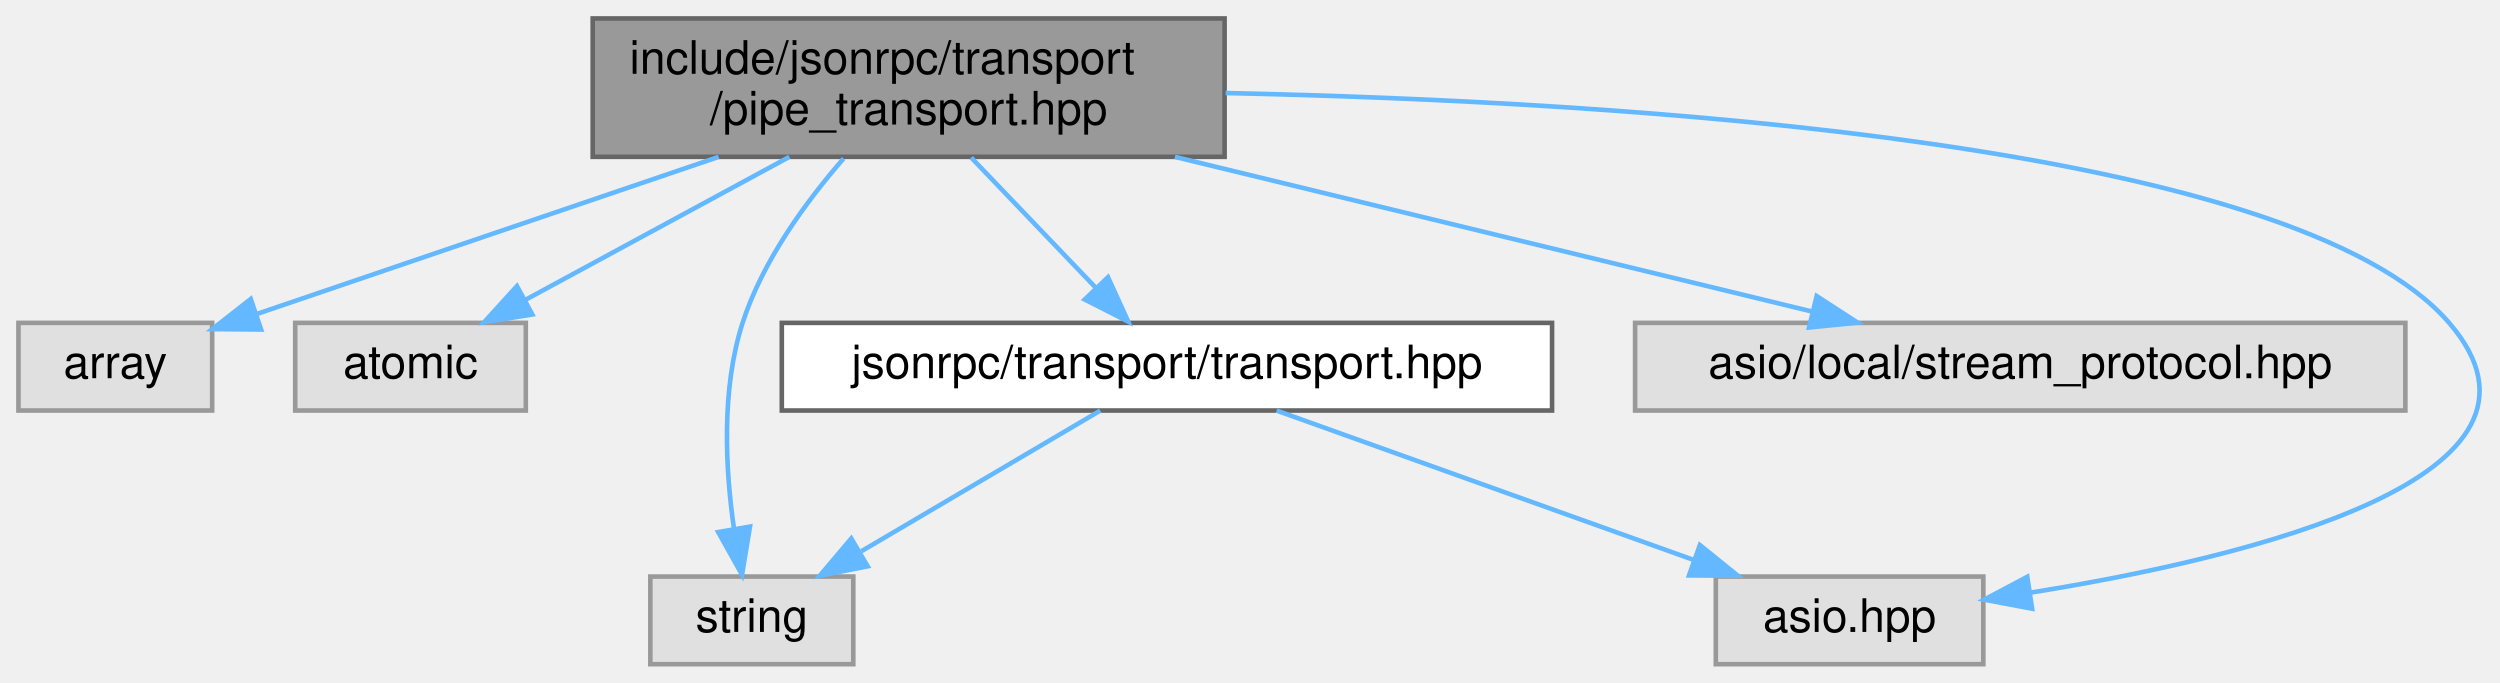
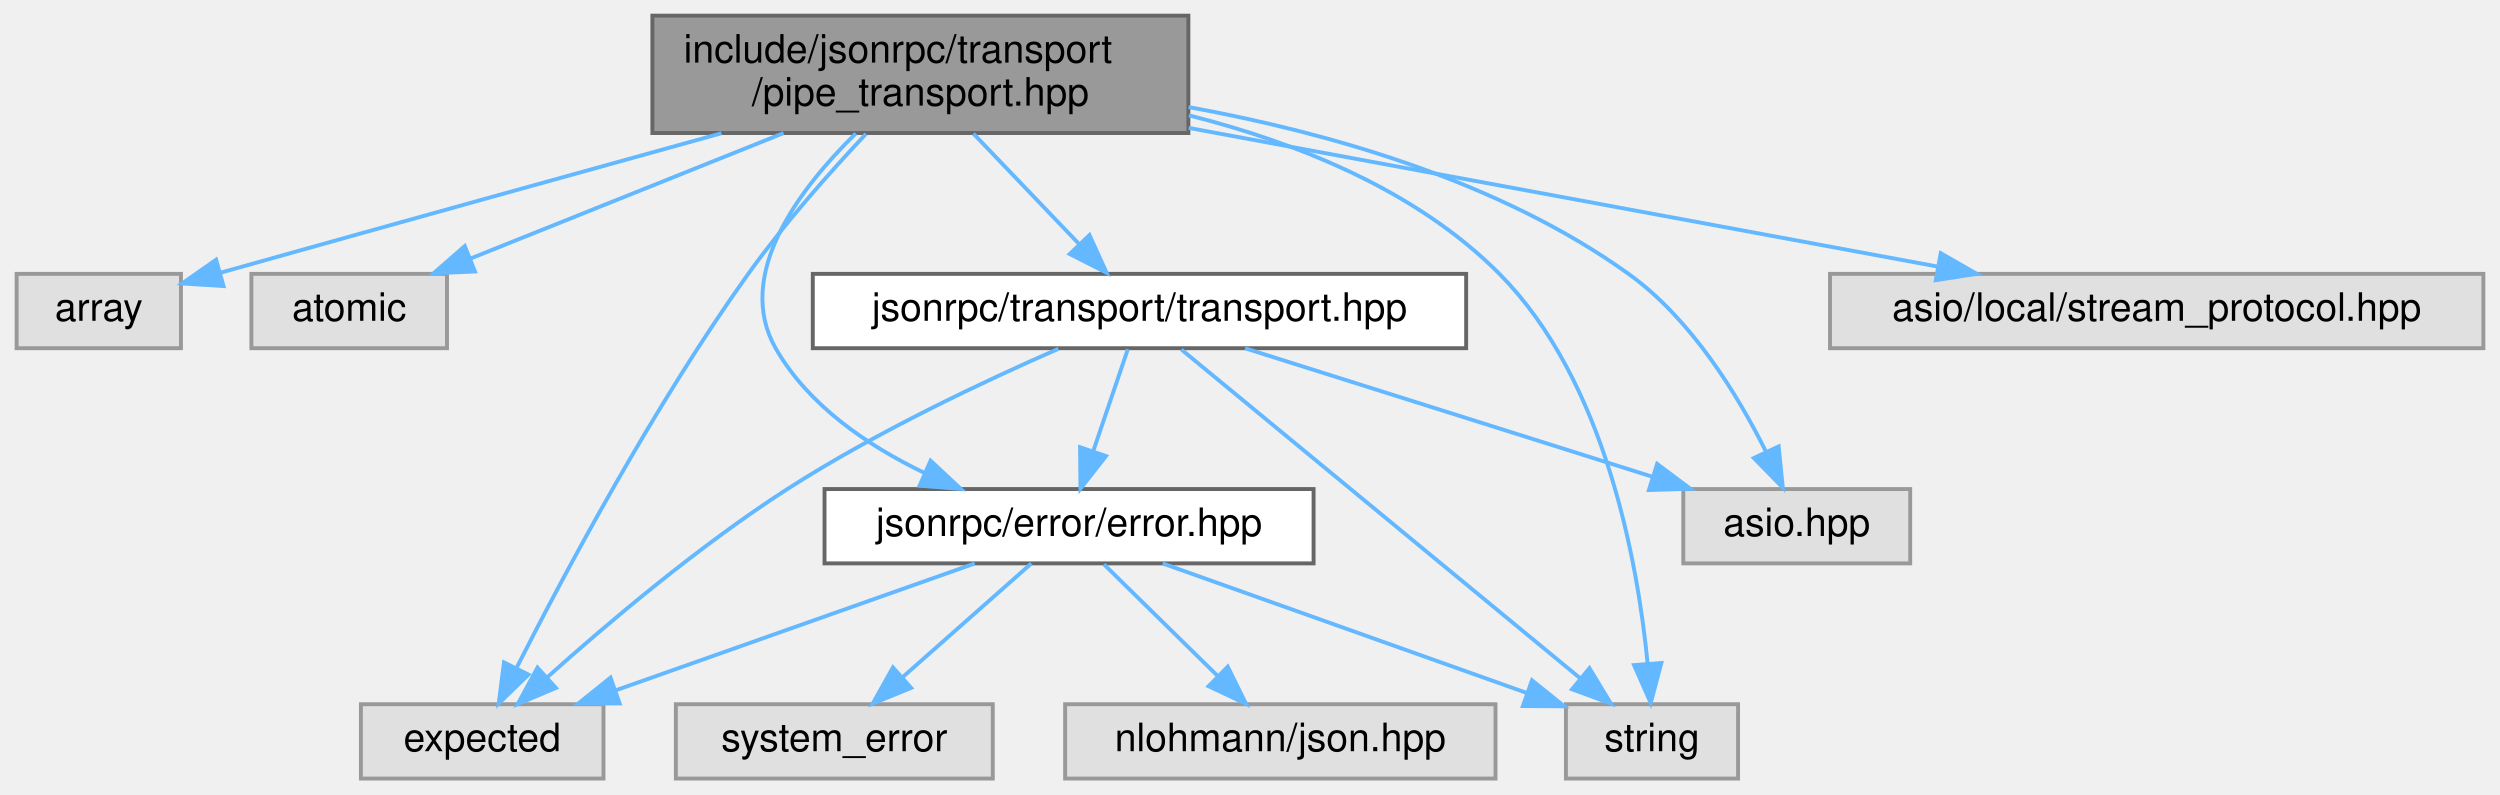
- <svg xmlns="http://www.w3.org/2000/svg" xmlns:xlink="http://www.w3.org/1999/xlink" width="542pt" height="148pt" viewBox="0.00 0.00 542.02 148.00">
-   <g id="graph0" class="graph" transform="scale(1 1) rotate(0) translate(4 144)">
+ <svg xmlns="http://www.w3.org/2000/svg" xmlns:xlink="http://www.w3.org/1999/xlink" width="639pt" height="203pt" viewBox="0.00 0.00 638.50 203.00">
+   <g id="graph0" class="graph" transform="scale(1 1) rotate(0) translate(4 199)">
    <g id="Node000001" class="node">
      <g id="a_Node000001">
        <a xlink:title=" ">
-           <polygon fill="#999999" stroke="#666666" points="261.5,-140 124.5,-140 124.5,-110 261.5,-110 261.5,-140" />
-           <text text-anchor="start" x="132.5" y="-128" font-family="Helvetica,sans-Serif" font-size="10.00">include/jsonrpc/transport</text>
-           <text text-anchor="middle" x="193" y="-117" font-family="Helvetica,sans-Serif" font-size="10.00">/pipe_transport.hpp</text>
+           <polygon fill="#999999" stroke="#666666" points="299.5,-195 162.5,-195 162.5,-165 299.5,-165 299.5,-195" />
+           <text text-anchor="start" x="170.5" y="-183" font-family="Helvetica,sans-Serif" font-size="10.00">include/jsonrpc/transport</text>
+           <text text-anchor="middle" x="231" y="-172" font-family="Helvetica,sans-Serif" font-size="10.00">/pipe_transport.hpp</text>
        </a>
      </g>
    </g>
    <g id="Node000002" class="node">
      <g id="a_Node000002">
        <a xlink:title=" ">
-           <polygon fill="#e0e0e0" stroke="#999999" points="42,-74 0,-74 0,-55 42,-55 42,-74" />
-           <text text-anchor="middle" x="21" y="-62" font-family="Helvetica,sans-Serif" font-size="10.00">array</text>
+           <polygon fill="#e0e0e0" stroke="#999999" points="42,-129 0,-129 0,-110 42,-110 42,-129" />
+           <text text-anchor="middle" x="21" y="-117" font-family="Helvetica,sans-Serif" font-size="10.00">array</text>
        </a>
      </g>
    </g>
    <g id="edge1_Node000001_Node000002" class="edge">
      <g id="a_edge1_Node000001_Node000002">
        <a xlink:title=" ">
-           <path fill="none" stroke="#63b8ff" d="M151.8,-109.99C121,-99.51 79.56,-85.42 51.64,-75.92" />
-           <polygon fill="#63b8ff" stroke="#63b8ff" points="52.61,-72.56 42.02,-72.65 50.36,-79.18 52.61,-72.56" />
+           <path fill="none" stroke="#63b8ff" d="M180.16,-164.95C146.35,-155.59 100.7,-142.93 52.07,-129.29" />
+           <polygon fill="#63b8ff" stroke="#63b8ff" points="52.88,-125.88 42.3,-126.55 50.98,-132.62 52.88,-125.88" />
        </a>
      </g>
    </g>
    <g id="Node000003" class="node">
      <g id="a_Node000003">
        <a xlink:title=" ">
-           <polygon fill="#e0e0e0" stroke="#999999" points="110,-74 60,-74 60,-55 110,-55 110,-74" />
-           <text text-anchor="middle" x="85" y="-62" font-family="Helvetica,sans-Serif" font-size="10.00">atomic</text>
+           <polygon fill="#e0e0e0" stroke="#999999" points="110,-129 60,-129 60,-110 110,-110 110,-129" />
+           <text text-anchor="middle" x="85" y="-117" font-family="Helvetica,sans-Serif" font-size="10.00">atomic</text>
        </a>
      </g>
    </g>
    <g id="edge2_Node000001_Node000003" class="edge">
      <g id="a_edge2_Node000001_Node000003">
        <a xlink:title=" ">
-           <path fill="none" stroke="#63b8ff" d="M167.13,-109.99C149.76,-100.58 126.99,-88.24 109.83,-78.95" />
-           <polygon fill="#63b8ff" stroke="#63b8ff" points="111.41,-75.82 100.95,-74.14 108.08,-81.98 111.41,-75.82" />
+           <path fill="none" stroke="#63b8ff" d="M196.03,-164.99C171.67,-155.23 139.47,-142.33 116.03,-132.93" />
+           <polygon fill="#63b8ff" stroke="#63b8ff" points="117.15,-129.61 106.56,-129.14 114.54,-136.11 117.15,-129.61" />
        </a>
      </g>
    </g>
    <g id="Node000004" class="node">
      <g id="a_Node000004">
        <a xlink:title=" ">
-           <polygon fill="#e0e0e0" stroke="#999999" points="181,-19 137,-19 137,0 181,0 181,-19" />
-           <text text-anchor="middle" x="159" y="-7" font-family="Helvetica,sans-Serif" font-size="10.00">string</text>
+           <polygon fill="#e0e0e0" stroke="#999999" points="150,-19 88,-19 88,0 150,0 150,-19" />
+           <text text-anchor="middle" x="119" y="-7" font-family="Helvetica,sans-Serif" font-size="10.00">expected</text>
        </a>
      </g>
    </g>
    <g id="edge3_Node000001_Node000004" class="edge">
      <g id="a_edge3_Node000001_Node000004">
        <a xlink:title=" ">
-           <path fill="none" stroke="#63b8ff" d="M178.89,-109.63C170.77,-100.31 161.33,-87.44 157,-74 152.34,-59.55 153.27,-42.28 155.13,-29.4" />
-           <polygon fill="#63b8ff" stroke="#63b8ff" points="158.6,-29.84 156.88,-19.39 151.71,-28.64 158.6,-29.84" />
+           <path fill="none" stroke="#63b8ff" d="M217.09,-164.77C208,-155.1 196.15,-141.79 187,-129 162.83,-95.23 139.91,-52.22 127.84,-28.41" />
+           <polygon fill="#63b8ff" stroke="#63b8ff" points="130.83,-26.57 123.22,-19.19 124.57,-29.7 130.83,-26.57" />
        </a>
      </g>
    </g>
    <g id="Node000005" class="node">
      <g id="a_Node000005">
        <a xlink:title=" ">
-           <polygon fill="#e0e0e0" stroke="#999999" points="426,-19 368,-19 368,0 426,0 426,-19" />
-           <text text-anchor="middle" x="397" y="-7" font-family="Helvetica,sans-Serif" font-size="10.00">asio.hpp</text>
+           <polygon fill="#e0e0e0" stroke="#999999" points="440,-19 396,-19 396,0 440,0 440,-19" />
+           <text text-anchor="middle" x="418" y="-7" font-family="Helvetica,sans-Serif" font-size="10.00">string</text>
        </a>
      </g>
    </g>
    <g id="edge4_Node000001_Node000005" class="edge">
      <g id="a_edge4_Node000001_Node000005">
        <a xlink:title=" ">
-           <path fill="none" stroke="#63b8ff" d="M261.72,-123.83C349.32,-121.99 493.47,-112.93 527,-74 555.71,-40.67 484.28,-23.22 436.3,-15.53" />
-           <polygon fill="#63b8ff" stroke="#63b8ff" points="436.58,-12.03 426.17,-13.99 435.53,-18.95 436.58,-12.03" />
+           <path fill="none" stroke="#63b8ff" d="M299.63,-169.52C327.43,-162.5 357.89,-150.27 379,-129 406.11,-101.68 414.37,-55.19 416.89,-29.31" />
+           <polygon fill="#63b8ff" stroke="#63b8ff" points="420.39,-29.54 417.68,-19.3 413.41,-29 420.39,-29.54" />
        </a>
      </g>
    </g>
    <g id="Node000006" class="node">
      <g id="a_Node000006">
        <a xlink:title=" ">
-           <polygon fill="#e0e0e0" stroke="#999999" points="517.5,-74 350.5,-74 350.5,-55 517.5,-55 517.5,-74" />
-           <text text-anchor="middle" x="434" y="-62" font-family="Helvetica,sans-Serif" font-size="10.00">asio/local/stream_protocol.hpp</text>
+           <polygon fill="#e0e0e0" stroke="#999999" points="484,-74 426,-74 426,-55 484,-55 484,-74" />
+           <text text-anchor="middle" x="455" y="-62" font-family="Helvetica,sans-Serif" font-size="10.00">asio.hpp</text>
        </a>
      </g>
    </g>
    <g id="edge5_Node000001_Node000006" class="edge">
      <g id="a_edge5_Node000001_Node000006">
        <a xlink:title=" ">
-           <path fill="none" stroke="#63b8ff" d="M250.73,-109.99C293.04,-99.72 349.68,-85.97 388.73,-76.49" />
-           <polygon fill="#63b8ff" stroke="#63b8ff" points="389.87,-79.81 398.76,-74.05 388.22,-73.01 389.87,-79.81" />
+           <path fill="none" stroke="#63b8ff" d="M299.55,-171.63C335.67,-165.04 379.16,-152.57 412,-129 428.02,-117.51 439.89,-98.07 447.05,-83.72" />
+           <polygon fill="#63b8ff" stroke="#63b8ff" points="450.37,-84.89 451.43,-74.35 444.03,-81.93 450.37,-84.89" />
        </a>
      </g>
    </g>
    <g id="Node000007" class="node">
      <g id="a_Node000007">
-         <a xlink:href="transport_8hpp.html" target="_top" xlink:title=" ">
-           <polygon fill="white" stroke="#666666" points="332.5,-74 165.5,-74 165.5,-55 332.5,-55 332.5,-74" />
-           <text text-anchor="middle" x="249" y="-62" font-family="Helvetica,sans-Serif" font-size="10.00">jsonrpc/transport/transport.hpp</text>
+         <a xlink:title=" ">
+           <polygon fill="#e0e0e0" stroke="#999999" points="630.5,-129 463.5,-129 463.5,-110 630.5,-110 630.5,-129" />
+           <text text-anchor="middle" x="547" y="-117" font-family="Helvetica,sans-Serif" font-size="10.00">asio/local/stream_protocol.hpp</text>
        </a>
      </g>
    </g>
    <g id="edge6_Node000001_Node000007" class="edge">
      <g id="a_edge6_Node000001_Node000007">
        <a xlink:title=" ">
-           <path fill="none" stroke="#63b8ff" d="M206.56,-109.84C214.68,-101.35 225.05,-90.52 233.5,-81.69" />
-           <polygon fill="#63b8ff" stroke="#63b8ff" points="236.22,-83.91 240.61,-74.27 231.17,-79.07 236.22,-83.91" />
-         </a>
-       </g>
-     </g>
-     <g id="edge7_Node000007_Node000004" class="edge">
-       <g id="a_edge7_Node000007_Node000004">
-         <a xlink:title=" ">
-           <path fill="none" stroke="#63b8ff" d="M234.54,-54.98C220.58,-46.77 199.21,-34.18 182.75,-24.49" />
-           <polygon fill="#63b8ff" stroke="#63b8ff" points="184.12,-21.23 173.72,-19.17 180.56,-27.26 184.12,-21.23" />
-         </a>
-       </g>
-     </g>
-     <g id="edge8_Node000007_Node000005" class="edge">
-       <g id="a_edge8_Node000007_Node000005">
-         <a xlink:title=" ">
-           <path fill="none" stroke="#63b8ff" d="M272.78,-54.98C297.23,-46.23 335.53,-32.51 363.15,-22.62" />
-           <polygon fill="#63b8ff" stroke="#63b8ff" points="364.55,-25.84 372.79,-19.17 362.19,-19.25 364.55,-25.84" />
+           <path fill="none" stroke="#63b8ff" d="M299.57,-166.31C356.87,-155.7 437.56,-140.76 491.02,-130.86" />
+           <polygon fill="#63b8ff" stroke="#63b8ff" points="491.81,-134.28 501.01,-129.01 490.54,-127.39 491.81,-134.28" />
+         </a>
+       </g>
+     </g>
+     <g id="Node000008" class="node">
+       <g id="a_Node000008">
+         <a xlink:href="error_8hpp.html" target="_top" xlink:title=" ">
+           <polygon fill="white" stroke="#666666" points="331.5,-74 206.5,-74 206.5,-55 331.5,-55 331.5,-74" />
+           <text text-anchor="middle" x="269" y="-62" font-family="Helvetica,sans-Serif" font-size="10.00">jsonrpc/error/error.hpp</text>
+         </a>
+       </g>
+     </g>
+     <g id="edge7_Node000001_Node000008" class="edge">
+       <g id="a_edge7_Node000001_Node000008">
+         <a xlink:title=" ">
+           <path fill="none" stroke="#63b8ff" d="M214.48,-164.88C200.17,-150.85 183.31,-128.78 194,-110 202.3,-95.43 217.45,-85.14 231.98,-78.15" />
+           <polygon fill="#63b8ff" stroke="#63b8ff" points="233.61,-81.25 241.35,-74.02 230.79,-74.85 233.61,-81.25" />
+         </a>
+       </g>
+     </g>
+     <g id="Node000011" class="node">
+       <g id="a_Node000011">
+         <a xlink:href="transport_8hpp.html" target="_top" xlink:title=" ">
+           <polygon fill="white" stroke="#666666" points="370.5,-129 203.5,-129 203.5,-110 370.5,-110 370.5,-129" />
+           <text text-anchor="middle" x="287" y="-117" font-family="Helvetica,sans-Serif" font-size="10.00">jsonrpc/transport/transport.hpp</text>
+         </a>
+       </g>
+     </g>
+     <g id="edge12_Node000001_Node000011" class="edge">
+       <g id="a_edge12_Node000001_Node000011">
+         <a xlink:title=" ">
+           <path fill="none" stroke="#63b8ff" d="M244.56,-164.84C252.68,-156.35 263.05,-145.52 271.5,-136.69" />
+           <polygon fill="#63b8ff" stroke="#63b8ff" points="274.22,-138.91 278.61,-129.27 269.17,-134.07 274.22,-138.91" />
+         </a>
+       </g>
+     </g>
+     <g id="edge8_Node000008_Node000004" class="edge">
+       <g id="a_edge8_Node000008_Node000004">
+         <a xlink:title=" ">
+           <path fill="none" stroke="#63b8ff" d="M244.9,-54.98C220.12,-46.23 181.3,-32.51 153.31,-22.62" />
+           <polygon fill="#63b8ff" stroke="#63b8ff" points="154.13,-19.2 143.54,-19.17 151.8,-25.8 154.13,-19.2" />
+         </a>
+       </g>
+     </g>
+     <g id="edge9_Node000008_Node000005" class="edge">
+       <g id="a_edge9_Node000008_Node000005">
+         <a xlink:title=" ">
+           <path fill="none" stroke="#63b8ff" d="M292.94,-54.98C318.14,-46.02 357.96,-31.86 385.88,-21.92" />
+           <polygon fill="#63b8ff" stroke="#63b8ff" points="387.33,-25.12 395.58,-18.47 384.99,-18.53 387.33,-25.12" />
+         </a>
+       </g>
+     </g>
+     <g id="Node000009" class="node">
+       <g id="a_Node000009">
+         <a xlink:title=" ">
+           <polygon fill="#e0e0e0" stroke="#999999" points="249.5,-19 168.5,-19 168.5,0 249.5,0 249.5,-19" />
+           <text text-anchor="middle" x="209" y="-7" font-family="Helvetica,sans-Serif" font-size="10.00">system_error</text>
+         </a>
+       </g>
+     </g>
+     <g id="edge10_Node000008_Node000009" class="edge">
+       <g id="a_edge10_Node000008_Node000009">
+         <a xlink:title=" ">
+           <path fill="none" stroke="#63b8ff" d="M259.36,-54.98C250.49,-47.15 237.13,-35.34 226.39,-25.86" />
+           <polygon fill="#63b8ff" stroke="#63b8ff" points="228.63,-23.17 218.82,-19.17 223.99,-28.41 228.63,-23.17" />
+         </a>
+       </g>
+     </g>
+     <g id="Node000010" class="node">
+       <g id="a_Node000010">
+         <a xlink:title=" ">
+           <polygon fill="#e0e0e0" stroke="#999999" points="378,-19 268,-19 268,0 378,0 378,-19" />
+           <text text-anchor="middle" x="323" y="-7" font-family="Helvetica,sans-Serif" font-size="10.00">nlohmann/json.hpp</text>
+         </a>
+       </g>
+     </g>
+     <g id="edge11_Node000008_Node000010" class="edge">
+       <g id="a_edge11_Node000008_Node000010">
+         <a xlink:title=" ">
+           <path fill="none" stroke="#63b8ff" d="M277.92,-54.75C285.78,-47.03 297.43,-35.6 306.92,-26.28" />
+           <polygon fill="#63b8ff" stroke="#63b8ff" points="309.56,-28.59 314.25,-19.09 304.66,-23.6 309.56,-28.59" />
+         </a>
+       </g>
+     </g>
+     <g id="edge13_Node000011_Node000004" class="edge">
+       <g id="a_edge13_Node000011_Node000004">
+         <a xlink:title=" ">
+           <path fill="none" stroke="#63b8ff" d="M266.28,-109.85C247.56,-101.67 219.58,-88.51 197,-74 174.44,-59.5 150.88,-39.55 135.64,-25.9" />
+           <polygon fill="#63b8ff" stroke="#63b8ff" points="137.84,-23.17 128.08,-19.04 133.13,-28.36 137.84,-23.17" />
+         </a>
+       </g>
+     </g>
+     <g id="edge14_Node000011_Node000005" class="edge">
+       <g id="a_edge14_Node000011_Node000005">
+         <a xlink:title=" ">
+           <path fill="none" stroke="#63b8ff" d="M297.72,-109.66C320.09,-91.22 371.97,-48.45 399.72,-25.57" />
+           <polygon fill="#63b8ff" stroke="#63b8ff" points="402.01,-28.22 407.5,-19.16 397.56,-22.82 402.01,-28.22" />
+         </a>
+       </g>
+     </g>
+     <g id="edge15_Node000011_Node000006" class="edge">
+       <g id="a_edge15_Node000011_Node000006">
+         <a xlink:title=" ">
+           <path fill="none" stroke="#63b8ff" d="M313.99,-109.98C342.2,-101.09 386.64,-87.07 418.08,-77.15" />
+           <polygon fill="#63b8ff" stroke="#63b8ff" points="419.31,-80.43 427.8,-74.08 417.21,-73.75 419.31,-80.43" />
+         </a>
+       </g>
+     </g>
+     <g id="edge16_Node000011_Node000008" class="edge">
+       <g id="a_edge16_Node000011_Node000008">
+         <a xlink:title=" ">
+           <path fill="none" stroke="#63b8ff" d="M284.03,-109.75C281.64,-102.72 278.21,-92.62 275.23,-83.84" />
+           <polygon fill="#63b8ff" stroke="#63b8ff" points="278.45,-82.43 271.92,-74.09 271.82,-84.68 278.45,-82.43" />
        </a>
      </g>
    </g>
  </g>
</svg>
